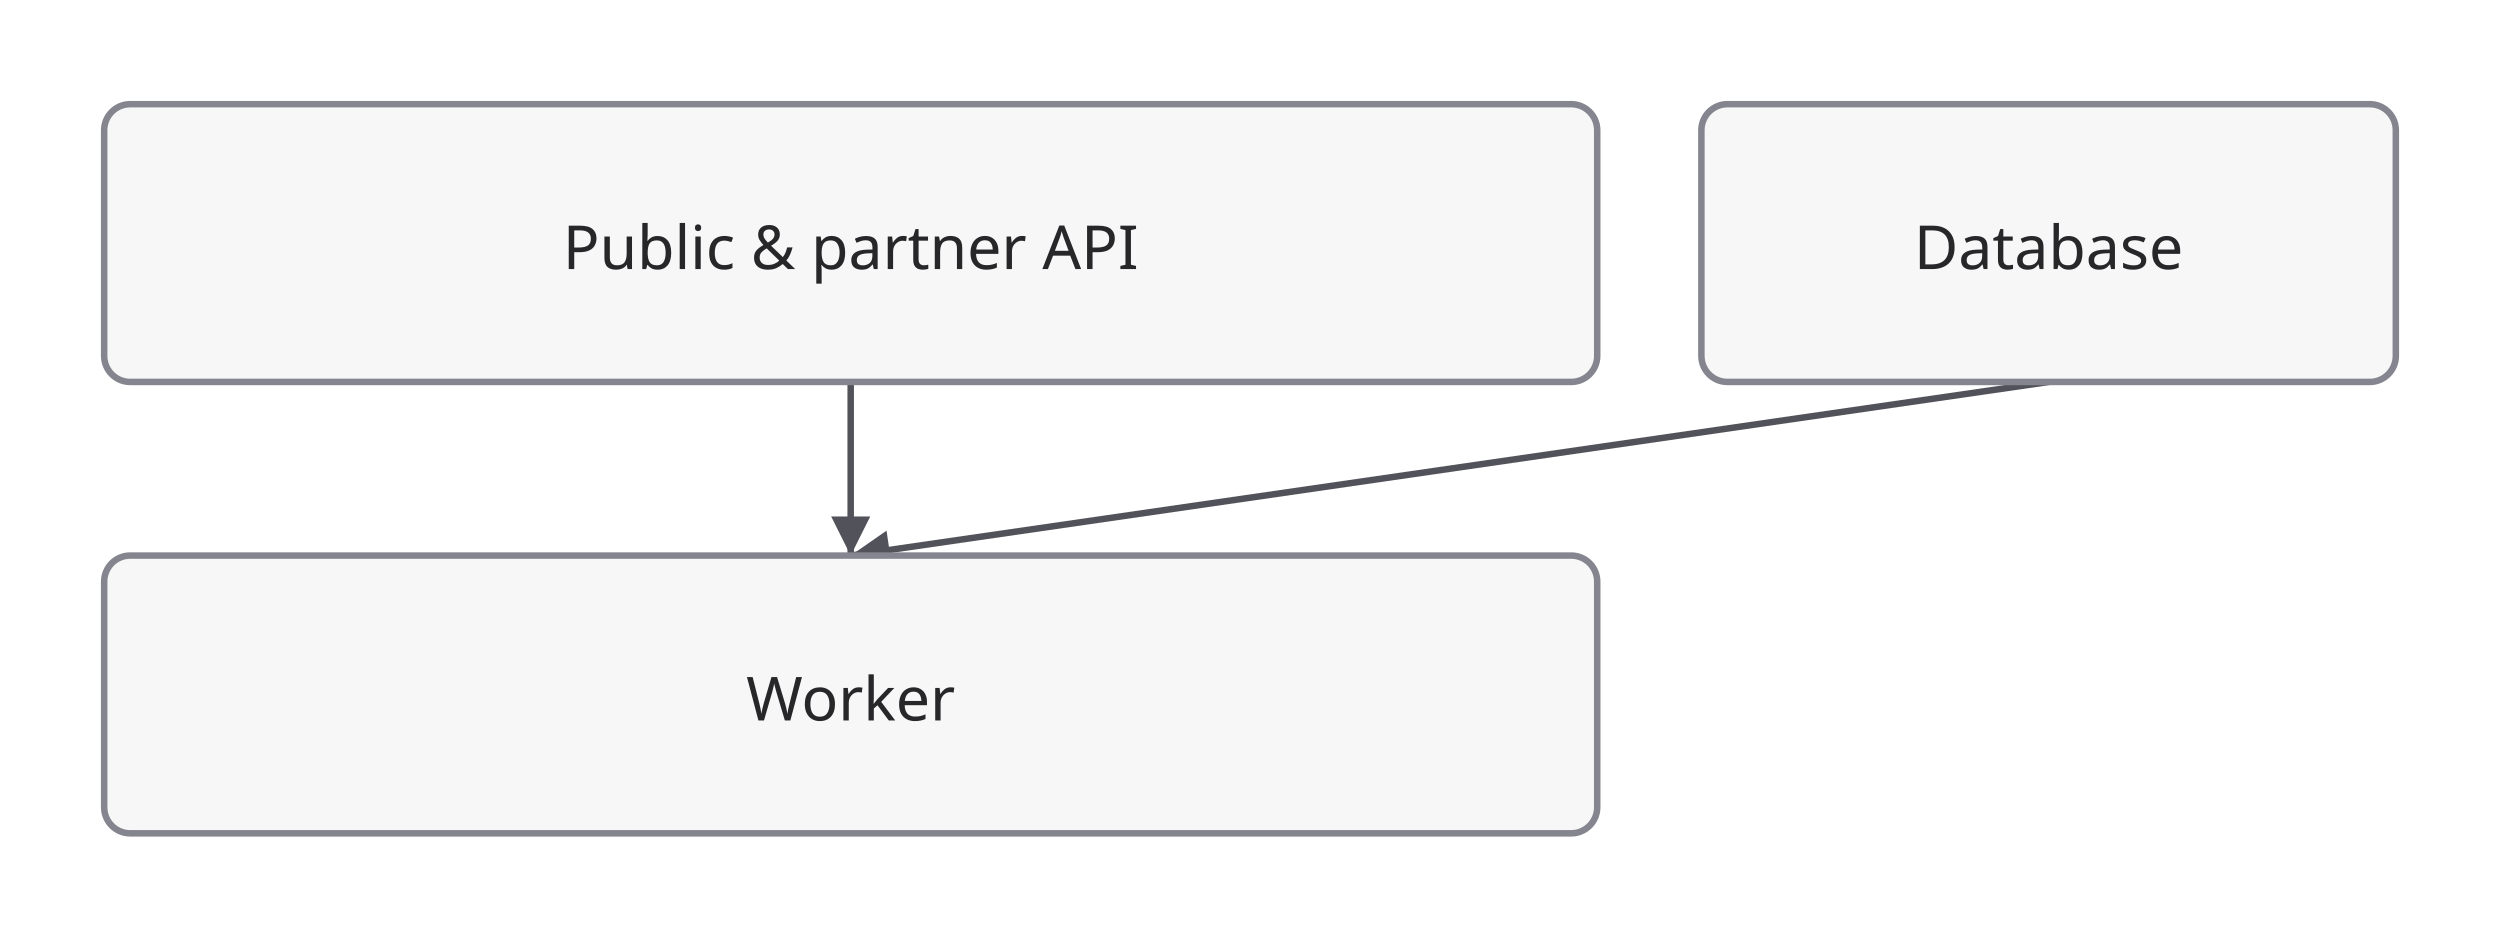
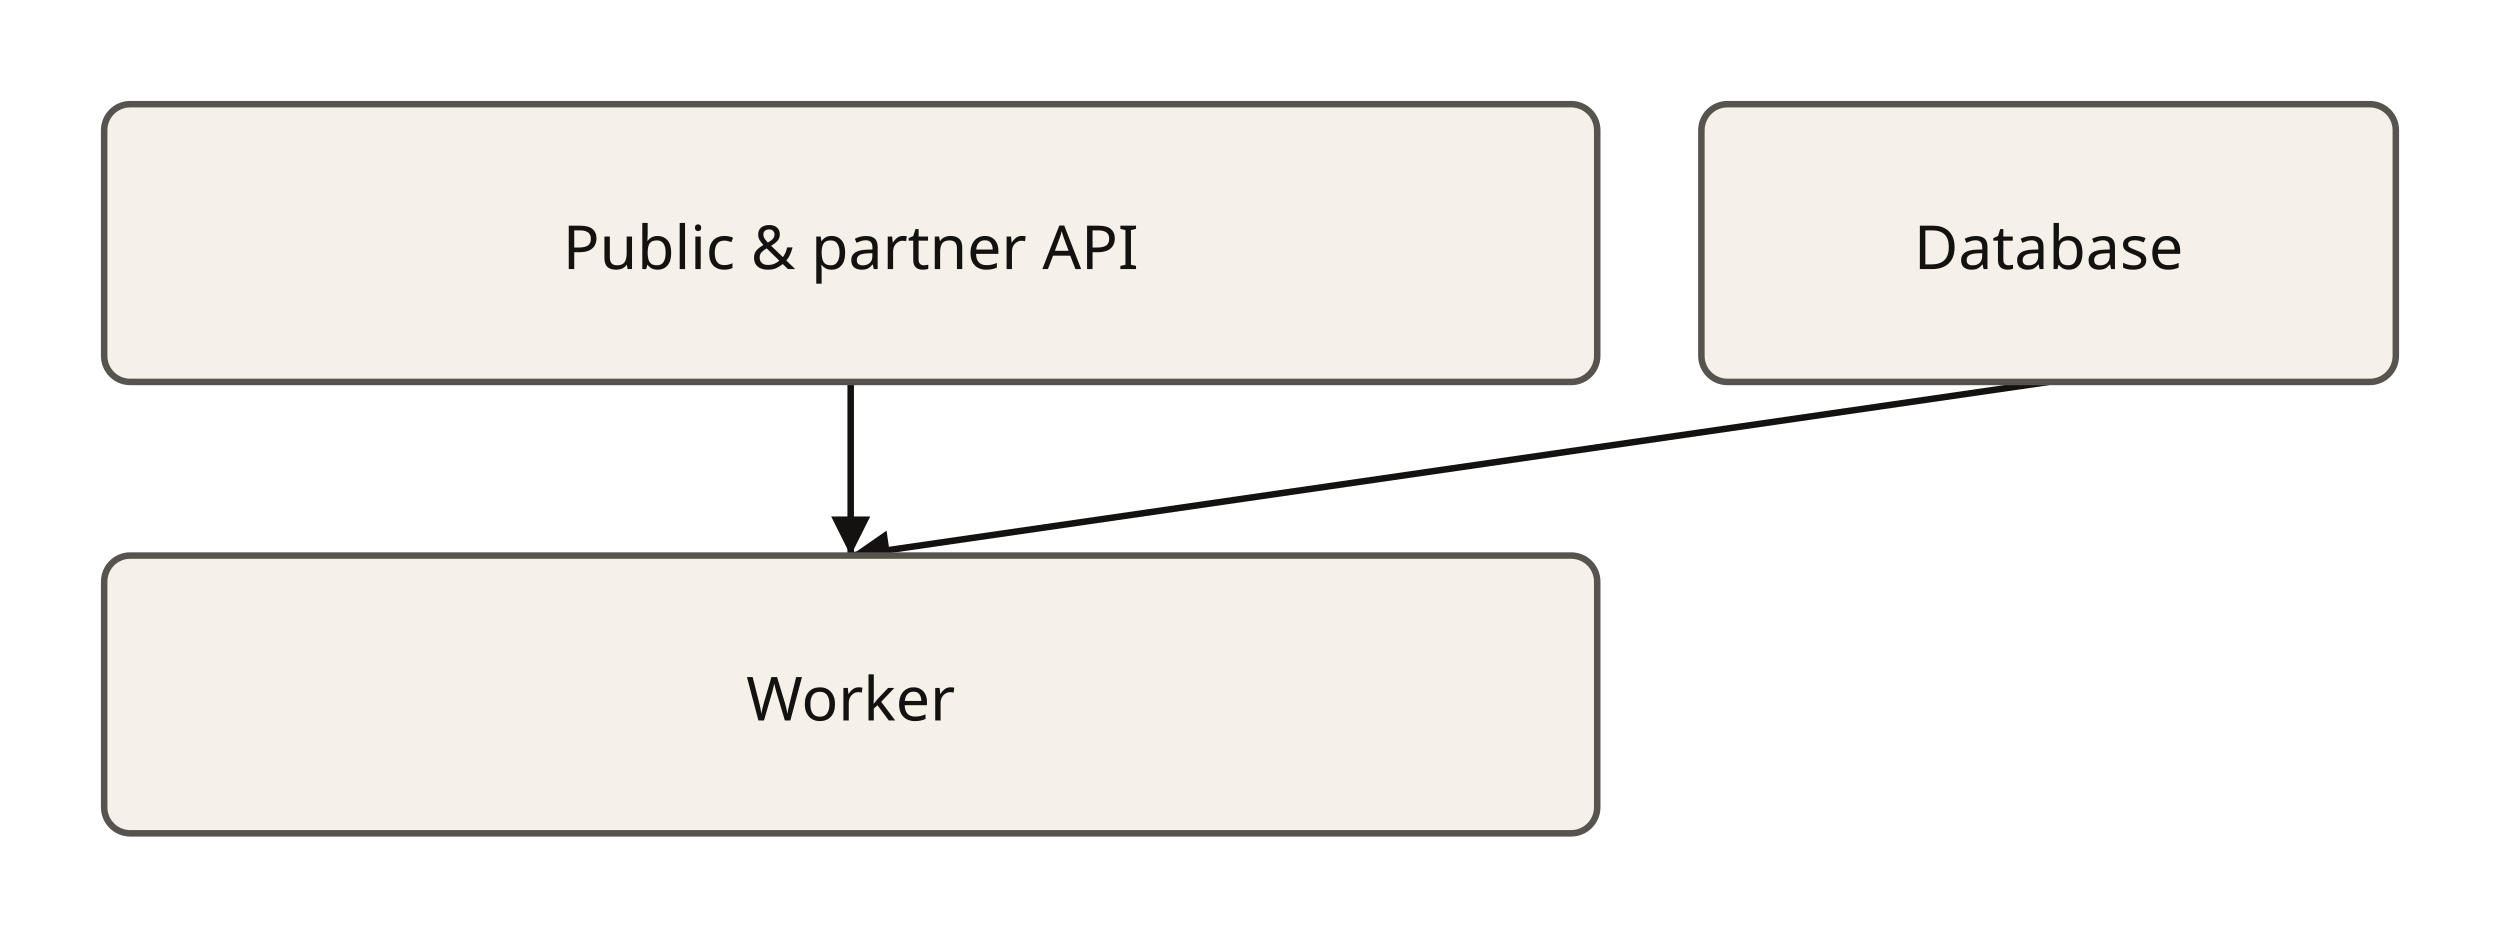
<svg xmlns="http://www.w3.org/2000/svg" width="576" height="216" viewBox="0 0 576 216" role="img">
-   <line x1="196" y1="88" x2="196" y2="128" stroke="#52525b" stroke-width="1.5" fill="none" />
-   <polygon points="196,128 191.5,119 200.5,119" fill="#52525b" />
-   <line x1="472" y1="88" x2="196" y2="128" stroke="#52525b" stroke-width="1.5" fill="none" />
-   <polygon points="196,128 204.262,122.256 205.552,131.163" fill="#52525b" />
-   <rect x="24" y="24" width="344" height="64" rx="6" fill="#f7f7f8" stroke="#858590" stroke-width="1.5" />
-   <text x="196" y="62" text-anchor="middle" font-family="sans-serif" font-size="14" font-weight="500" fill="#27272a">Public &amp; partner API</text>
-   <rect x="392" y="24" width="160" height="64" rx="6" fill="#f7f7f8" stroke="#858590" stroke-width="1.5" />
-   <text x="472" y="62" text-anchor="middle" font-family="sans-serif" font-size="14" font-weight="500" fill="#27272a">Database</text>
-   <rect x="24" y="128" width="344" height="64" rx="6" fill="#f7f7f8" stroke="#858590" stroke-width="1.5" />
-   <text x="196" y="166" text-anchor="middle" font-family="sans-serif" font-size="14" font-weight="500" fill="#27272a">Worker</text>
+   <line x1="196" y1="88" x2="196" y2="128" stroke="#141111" stroke-width="1.5" fill="none" />
+   <polygon points="196,128 191.5,119 200.5,119" fill="#141111" />
+   <line x1="472" y1="88" x2="196" y2="128" stroke="#141111" stroke-width="1.5" fill="none" />
+   <polygon points="196,128 204.262,122.256 205.552,131.163" fill="#141111" />
+   <rect x="24" y="24" width="344" height="64" rx="6" fill="#f5f0e8" stroke="#57534e" stroke-width="1.5" />
+   <text x="196" y="62" text-anchor="middle" font-family="sans-serif" font-size="14" font-weight="500" fill="#141111">Public &amp; partner API</text>
+   <rect x="392" y="24" width="160" height="64" rx="6" fill="#f5f0e8" stroke="#57534e" stroke-width="1.5" />
+   <text x="472" y="62" text-anchor="middle" font-family="sans-serif" font-size="14" font-weight="500" fill="#141111">Database</text>
+   <rect x="24" y="128" width="344" height="64" rx="6" fill="#f5f0e8" stroke="#57534e" stroke-width="1.5" />
+   <text x="196" y="166" text-anchor="middle" font-family="sans-serif" font-size="14" font-weight="500" fill="#141111">Worker</text>
</svg>
